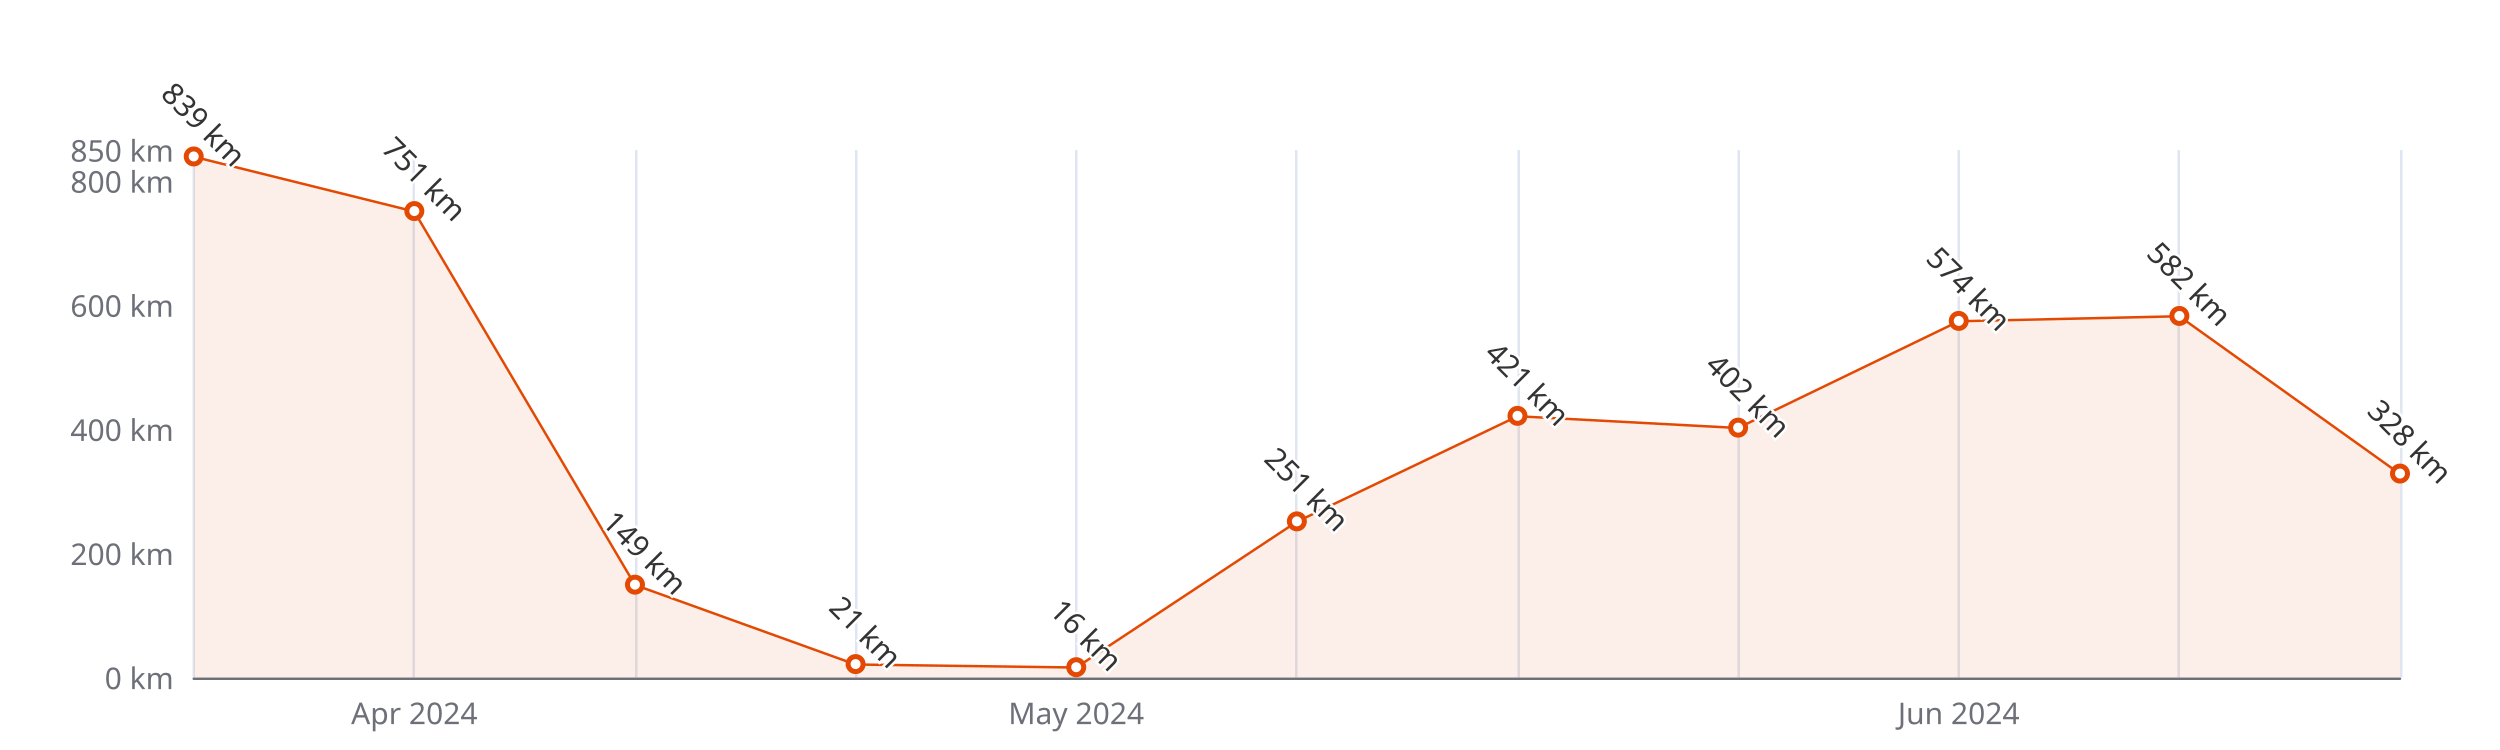
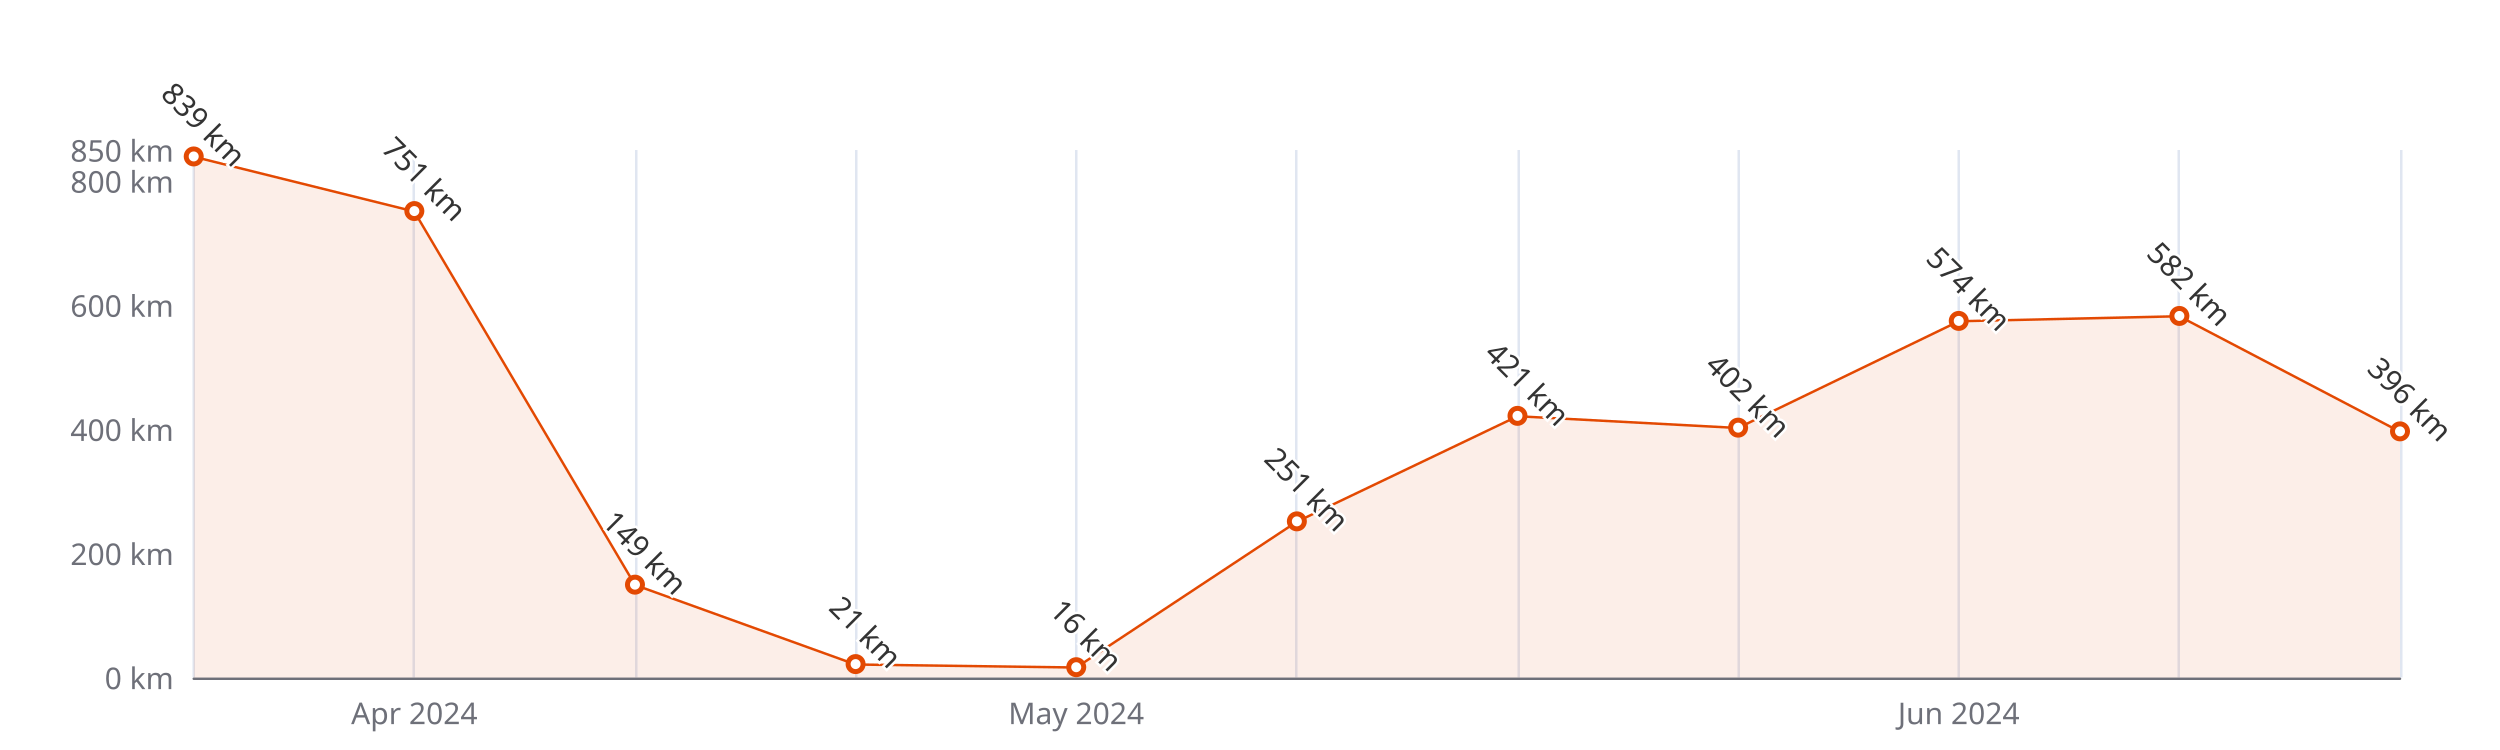
<svg xmlns="http://www.w3.org/2000/svg" width="1000" height="300" version="1.1" baseProfile="full" viewBox="0 0 1000 300">
  <rect width="1000" height="300" x="0" y="0" id="0" fill="#ffffff" />
  <path d="M77.5 60L77.5 271" fill="none" stroke="#E0E6F1" />
  <path d="M165.5 60L165.5 271" fill="none" stroke="#E0E6F1" />
  <path d="M254.5 60L254.5 271" fill="none" stroke="#E0E6F1" />
  <path d="M342.5 60L342.5 271" fill="none" stroke="#E0E6F1" />
  <path d="M430.5 60L430.5 271" fill="none" stroke="#E0E6F1" />
  <path d="M518.5 60L518.5 271" fill="none" stroke="#E0E6F1" />
  <path d="M607.5 60L607.5 271" fill="none" stroke="#E0E6F1" />
  <path d="M695.5 60L695.5 271" fill="none" stroke="#E0E6F1" />
  <path d="M783.5 60L783.5 271" fill="none" stroke="#E0E6F1" />
  <path d="M871.5 60L871.5 271" fill="none" stroke="#E0E6F1" />
  <path d="M960.5 60L960.5 271" fill="none" stroke="#E0E6F1" />
  <path d="M77.5 271.5L960 271.5" fill="none" stroke="#6E7079" stroke-linecap="round" />
  <text dominant-baseline="central" text-anchor="end" style="font-size:12px;font-family:sans-serif;" xml:space="preserve" transform="translate(69.48 271)" fill="#6E7079">0 km</text>
  <text dominant-baseline="central" text-anchor="end" style="font-size:12px;font-family:sans-serif;" xml:space="preserve" transform="translate(69.48 221.3529)" fill="#6E7079">200 km</text>
  <text dominant-baseline="central" text-anchor="end" style="font-size:12px;font-family:sans-serif;" xml:space="preserve" transform="translate(69.48 171.7059)" fill="#6E7079">400 km</text>
  <text dominant-baseline="central" text-anchor="end" style="font-size:12px;font-family:sans-serif;" xml:space="preserve" transform="translate(69.48 122.0588)" fill="#6E7079">600 km</text>
  <text dominant-baseline="central" text-anchor="end" style="font-size:12px;font-family:sans-serif;" xml:space="preserve" transform="translate(69.48 72.4118)" fill="#6E7079">800 km</text>
  <text dominant-baseline="central" text-anchor="end" style="font-size:12px;font-family:sans-serif;" xml:space="preserve" transform="translate(69.48 60)" fill="#6E7079">850 km</text>
  <text dominant-baseline="central" text-anchor="middle" style="font-size:12px;font-family:sans-serif;" xml:space="preserve" y="6" transform="translate(165.732 279)" fill="#6E7079">Apr 2024</text>
  <text dominant-baseline="central" text-anchor="middle" style="font-size:12px;font-family:sans-serif;" xml:space="preserve" y="6" transform="translate(430.488 279)" fill="#6E7079">May 2024</text>
  <text dominant-baseline="central" text-anchor="middle" style="font-size:12px;font-family:sans-serif;" xml:space="preserve" y="6" transform="translate(783.496 279)" fill="#6E7079">Jun 2024</text>
  <g clip-path="url(#zr5-c0)">
-     <path d="M77.5 62.7L165.7 84.6L254 234L342.2 265.8L430.5 267L518.7 208.7L607 166.5L695.2 171.2L783.5 128.5L871.7 126.5L960 189.6L960 271L871.7 271L783.5 271L695.2 271L607 271L518.7 271L430.5 271L342.2 271L254 271L165.7 271L77.5 271Z" fill="rgb(227,73,2)" fill-opacity="0.09" />
-     <path d="M77.5 62.7L165.7 84.6L254 234L342.2 265.8L430.5 267L518.7 208.7L607 166.5L695.2 171.2L783.5 128.5L871.7 126.5L960 189.6" fill="none" stroke="#E34902" stroke-linejoin="bevel" />
+     <path d="M77.5 62.7L165.7 84.6L254 234L342.2 265.8L430.5 267L518.7 208.7L607 166.5L695.2 171.2L783.5 128.5L871.7 126.5L960 172.7L960 271L871.7 271L783.5 271L695.2 271L607 271L518.7 271L430.5 271L342.2 271L254 271L165.7 271L77.5 271Z" fill="rgb(227,73,2)" fill-opacity="0.09" />
+     <path d="M77.5 62.7L165.7 84.6L254 234L342.2 265.8L430.5 267L518.7 208.7L607 166.5L695.2 171.2L783.5 128.5L871.7 126.5L960 172.7" fill="none" stroke="#E34902" stroke-linejoin="bevel" />
  </g>
  <path d="M1 0A1 1 0 1 1 1 -0.1A1 1 0 0 1 1 0" transform="matrix(3,0,0,3,77.48,62.7306)" fill="#fff" stroke="#E34902" stroke-width="0.667" />
  <path d="M1 0A1 1 0 1 1 1 -0.1A1 1 0 0 1 1 0" transform="matrix(3,0,0,3,165.732,84.5753)" fill="#fff" stroke="#E34902" stroke-width="0.667" />
  <path d="M1 0A1 1 0 1 1 1 -0.1A1 1 0 0 1 1 0" transform="matrix(3,0,0,3,253.984,234.0129)" fill="#fff" stroke="#E34902" stroke-width="0.667" />
  <path d="M1 0A1 1 0 1 1 1 -0.1A1 1 0 0 1 1 0" transform="matrix(3,0,0,3,342.236,265.787)" fill="#fff" stroke="#E34902" stroke-width="0.667" />
  <path d="M1 0A1 1 0 1 1 1 -0.1A1 1 0 0 1 1 0" transform="matrix(3,0,0,3,430.488,267.0282)" fill="#fff" stroke="#E34902" stroke-width="0.667" />
  <path d="M1 0A1 1 0 1 1 1 -0.1A1 1 0 0 1 1 0" transform="matrix(3,0,0,3,518.74,208.6929)" fill="#fff" stroke="#E34902" stroke-width="0.667" />
  <path d="M1 0A1 1 0 1 1 1 -0.1A1 1 0 0 1 1 0" transform="matrix(3,0,0,3,606.992,166.4929)" fill="#fff" stroke="#E34902" stroke-width="0.667" />
  <path d="M1 0A1 1 0 1 1 1 -0.1A1 1 0 0 1 1 0" transform="matrix(3,0,0,3,695.244,171.2094)" fill="#fff" stroke="#E34902" stroke-width="0.667" />
  <path d="M1 0A1 1 0 1 1 1 -0.1A1 1 0 0 1 1 0" transform="matrix(3,0,0,3,783.496,128.5129)" fill="#fff" stroke="#E34902" stroke-width="0.667" />
  <path d="M1 0A1 1 0 1 1 1 -0.1A1 1 0 0 1 1 0" transform="matrix(3,0,0,3,871.748,126.5271)" fill="#fff" stroke="#E34902" stroke-width="0.667" />
-   <path d="M1 0A1 1 0 1 1 1 -0.1A1 1 0 0 1 1 0" transform="matrix(3,0,0,3,960,189.5788)" fill="#fff" stroke="#E34902" stroke-width="0.667" />
+   <path d="M1 0A1 1 0 1 1 1 -0.1A1 1 0 0 1 1 0" transform="matrix(3,0,0,3,960,172.6988)" fill="#fff" stroke="#E34902" stroke-width="0.667" />
  <text dominant-baseline="central" text-anchor="middle" style="font-size:12px;font-family:sans-serif;" xml:space="preserve" y="-6" transform="matrix(0.707,0.707,-0.707,0.707,77.48,53.7306)" fill="#333" stroke="rgb(255,255,255)" stroke-width="2" paint-order="stroke" stroke-miterlimit="2">839 km</text>
  <text dominant-baseline="central" text-anchor="middle" style="font-size:12px;font-family:sans-serif;" xml:space="preserve" y="-6" transform="matrix(0.707,0.707,-0.707,0.707,165.732,75.5753)" fill="#333" stroke="rgb(255,255,255)" stroke-width="2" paint-order="stroke" stroke-miterlimit="2">751 km</text>
  <text dominant-baseline="central" text-anchor="middle" style="font-size:12px;font-family:sans-serif;" xml:space="preserve" y="-6" transform="matrix(0.707,0.707,-0.707,0.707,253.984,225.0129)" fill="#333" stroke="rgb(255,255,255)" stroke-width="2" paint-order="stroke" stroke-miterlimit="2">149 km</text>
  <text dominant-baseline="central" text-anchor="middle" style="font-size:12px;font-family:sans-serif;" xml:space="preserve" y="-6" transform="matrix(0.707,0.707,-0.707,0.707,342.236,256.787)" fill="#333" stroke="rgb(255,255,255)" stroke-width="2" paint-order="stroke" stroke-miterlimit="2">21 km</text>
  <text dominant-baseline="central" text-anchor="middle" style="font-size:12px;font-family:sans-serif;" xml:space="preserve" y="-6" transform="matrix(0.707,0.707,-0.707,0.707,430.488,258.0282)" fill="#333" stroke="rgb(255,255,255)" stroke-width="2" paint-order="stroke" stroke-miterlimit="2">16 km</text>
  <text dominant-baseline="central" text-anchor="middle" style="font-size:12px;font-family:sans-serif;" xml:space="preserve" y="-6" transform="matrix(0.707,0.707,-0.707,0.707,518.74,199.6929)" fill="#333" stroke="rgb(255,255,255)" stroke-width="2" paint-order="stroke" stroke-miterlimit="2">251 km</text>
  <text dominant-baseline="central" text-anchor="middle" style="font-size:12px;font-family:sans-serif;" xml:space="preserve" y="-6" transform="matrix(0.707,0.707,-0.707,0.707,606.992,157.4929)" fill="#333" stroke="rgb(255,255,255)" stroke-width="2" paint-order="stroke" stroke-miterlimit="2">421 km</text>
  <text dominant-baseline="central" text-anchor="middle" style="font-size:12px;font-family:sans-serif;" xml:space="preserve" y="-6" transform="matrix(0.707,0.707,-0.707,0.707,695.244,162.2094)" fill="#333" stroke="rgb(255,255,255)" stroke-width="2" paint-order="stroke" stroke-miterlimit="2">402 km</text>
  <text dominant-baseline="central" text-anchor="middle" style="font-size:12px;font-family:sans-serif;" xml:space="preserve" y="-6" transform="matrix(0.707,0.707,-0.707,0.707,783.496,119.5129)" fill="#333" stroke="rgb(255,255,255)" stroke-width="2" paint-order="stroke" stroke-miterlimit="2">574 km</text>
  <text dominant-baseline="central" text-anchor="middle" style="font-size:12px;font-family:sans-serif;" xml:space="preserve" y="-6" transform="matrix(0.707,0.707,-0.707,0.707,871.748,117.5271)" fill="#333" stroke="rgb(255,255,255)" stroke-width="2" paint-order="stroke" stroke-miterlimit="2">582 km</text>
-   <text dominant-baseline="central" text-anchor="middle" style="font-size:12px;font-family:sans-serif;" xml:space="preserve" y="-6" transform="matrix(0.707,0.707,-0.707,0.707,960,180.5788)" fill="#333" stroke="rgb(255,255,255)" stroke-width="2" paint-order="stroke" stroke-miterlimit="2">328 km</text>
+   <text dominant-baseline="central" text-anchor="middle" style="font-size:12px;font-family:sans-serif;" xml:space="preserve" y="-6" transform="matrix(0.707,0.707,-0.707,0.707,960,163.6988)" fill="#333" stroke="rgb(255,255,255)" stroke-width="2" paint-order="stroke" stroke-miterlimit="2">396 km</text>
  <defs>
    <clipPath id="zr5-c0">
      <path d="M76 59.5l884 0l0 212l-884 0Z" fill="#000" />
    </clipPath>
  </defs>
</svg>
